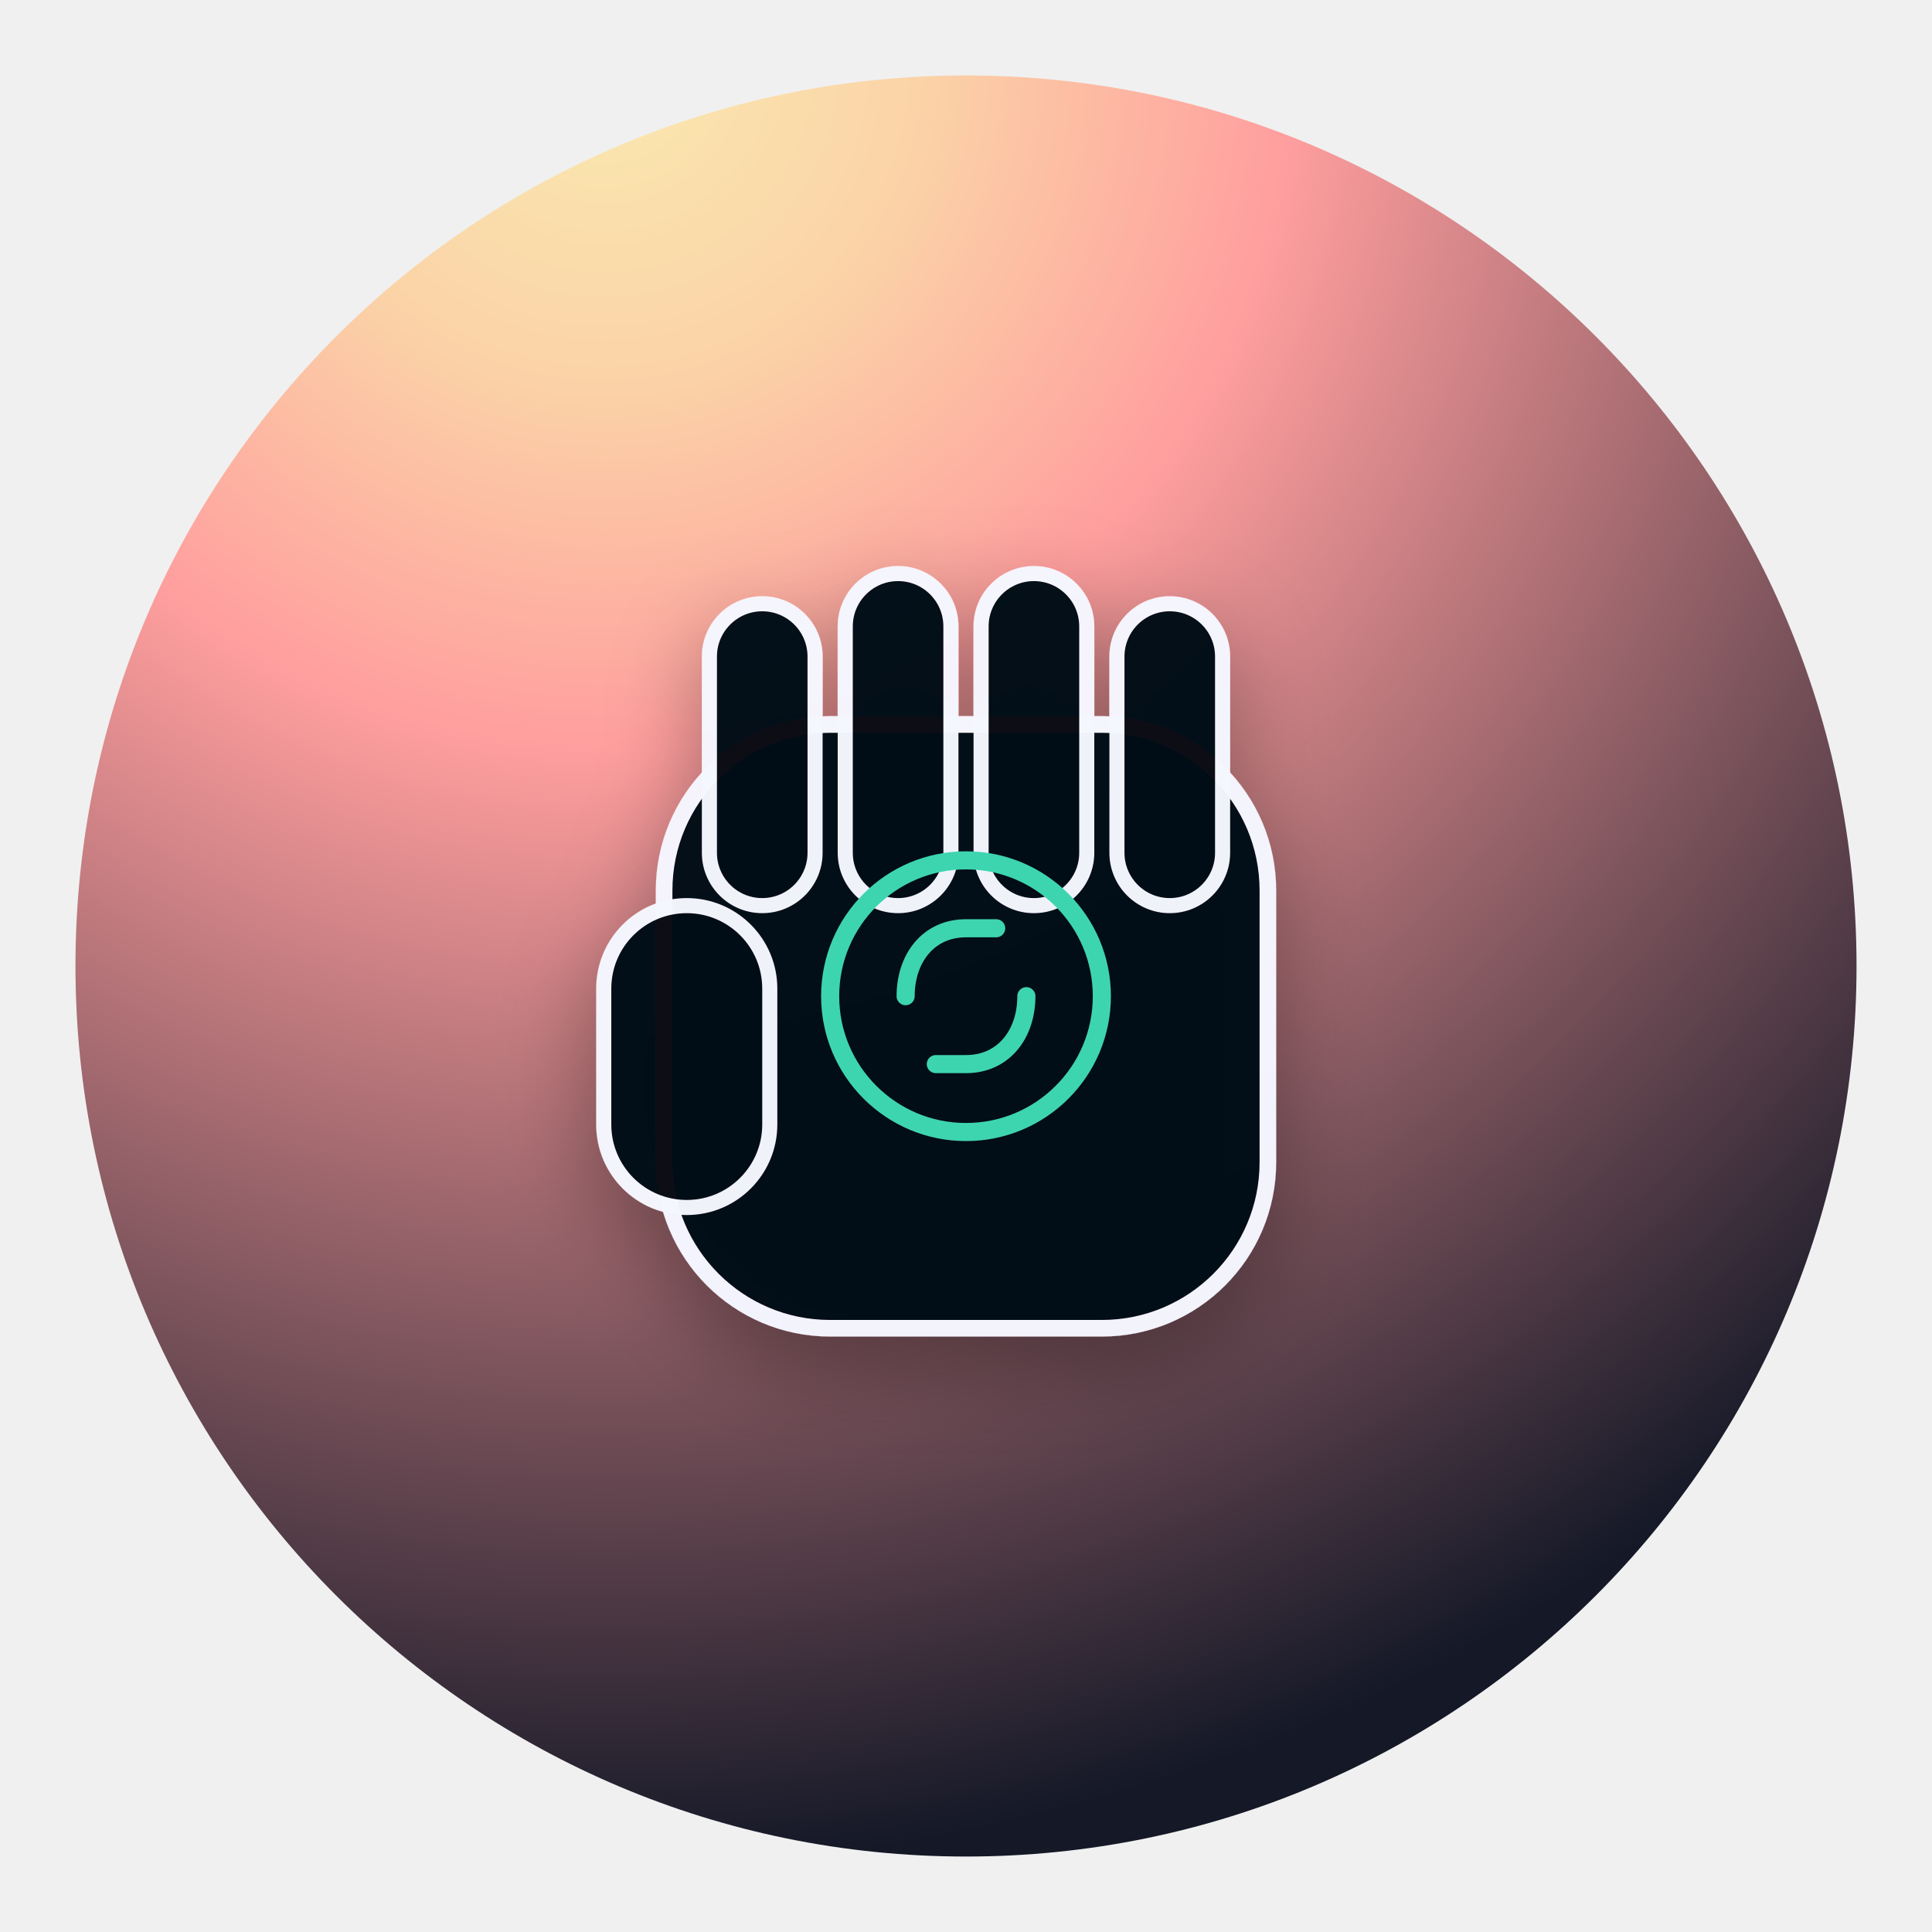
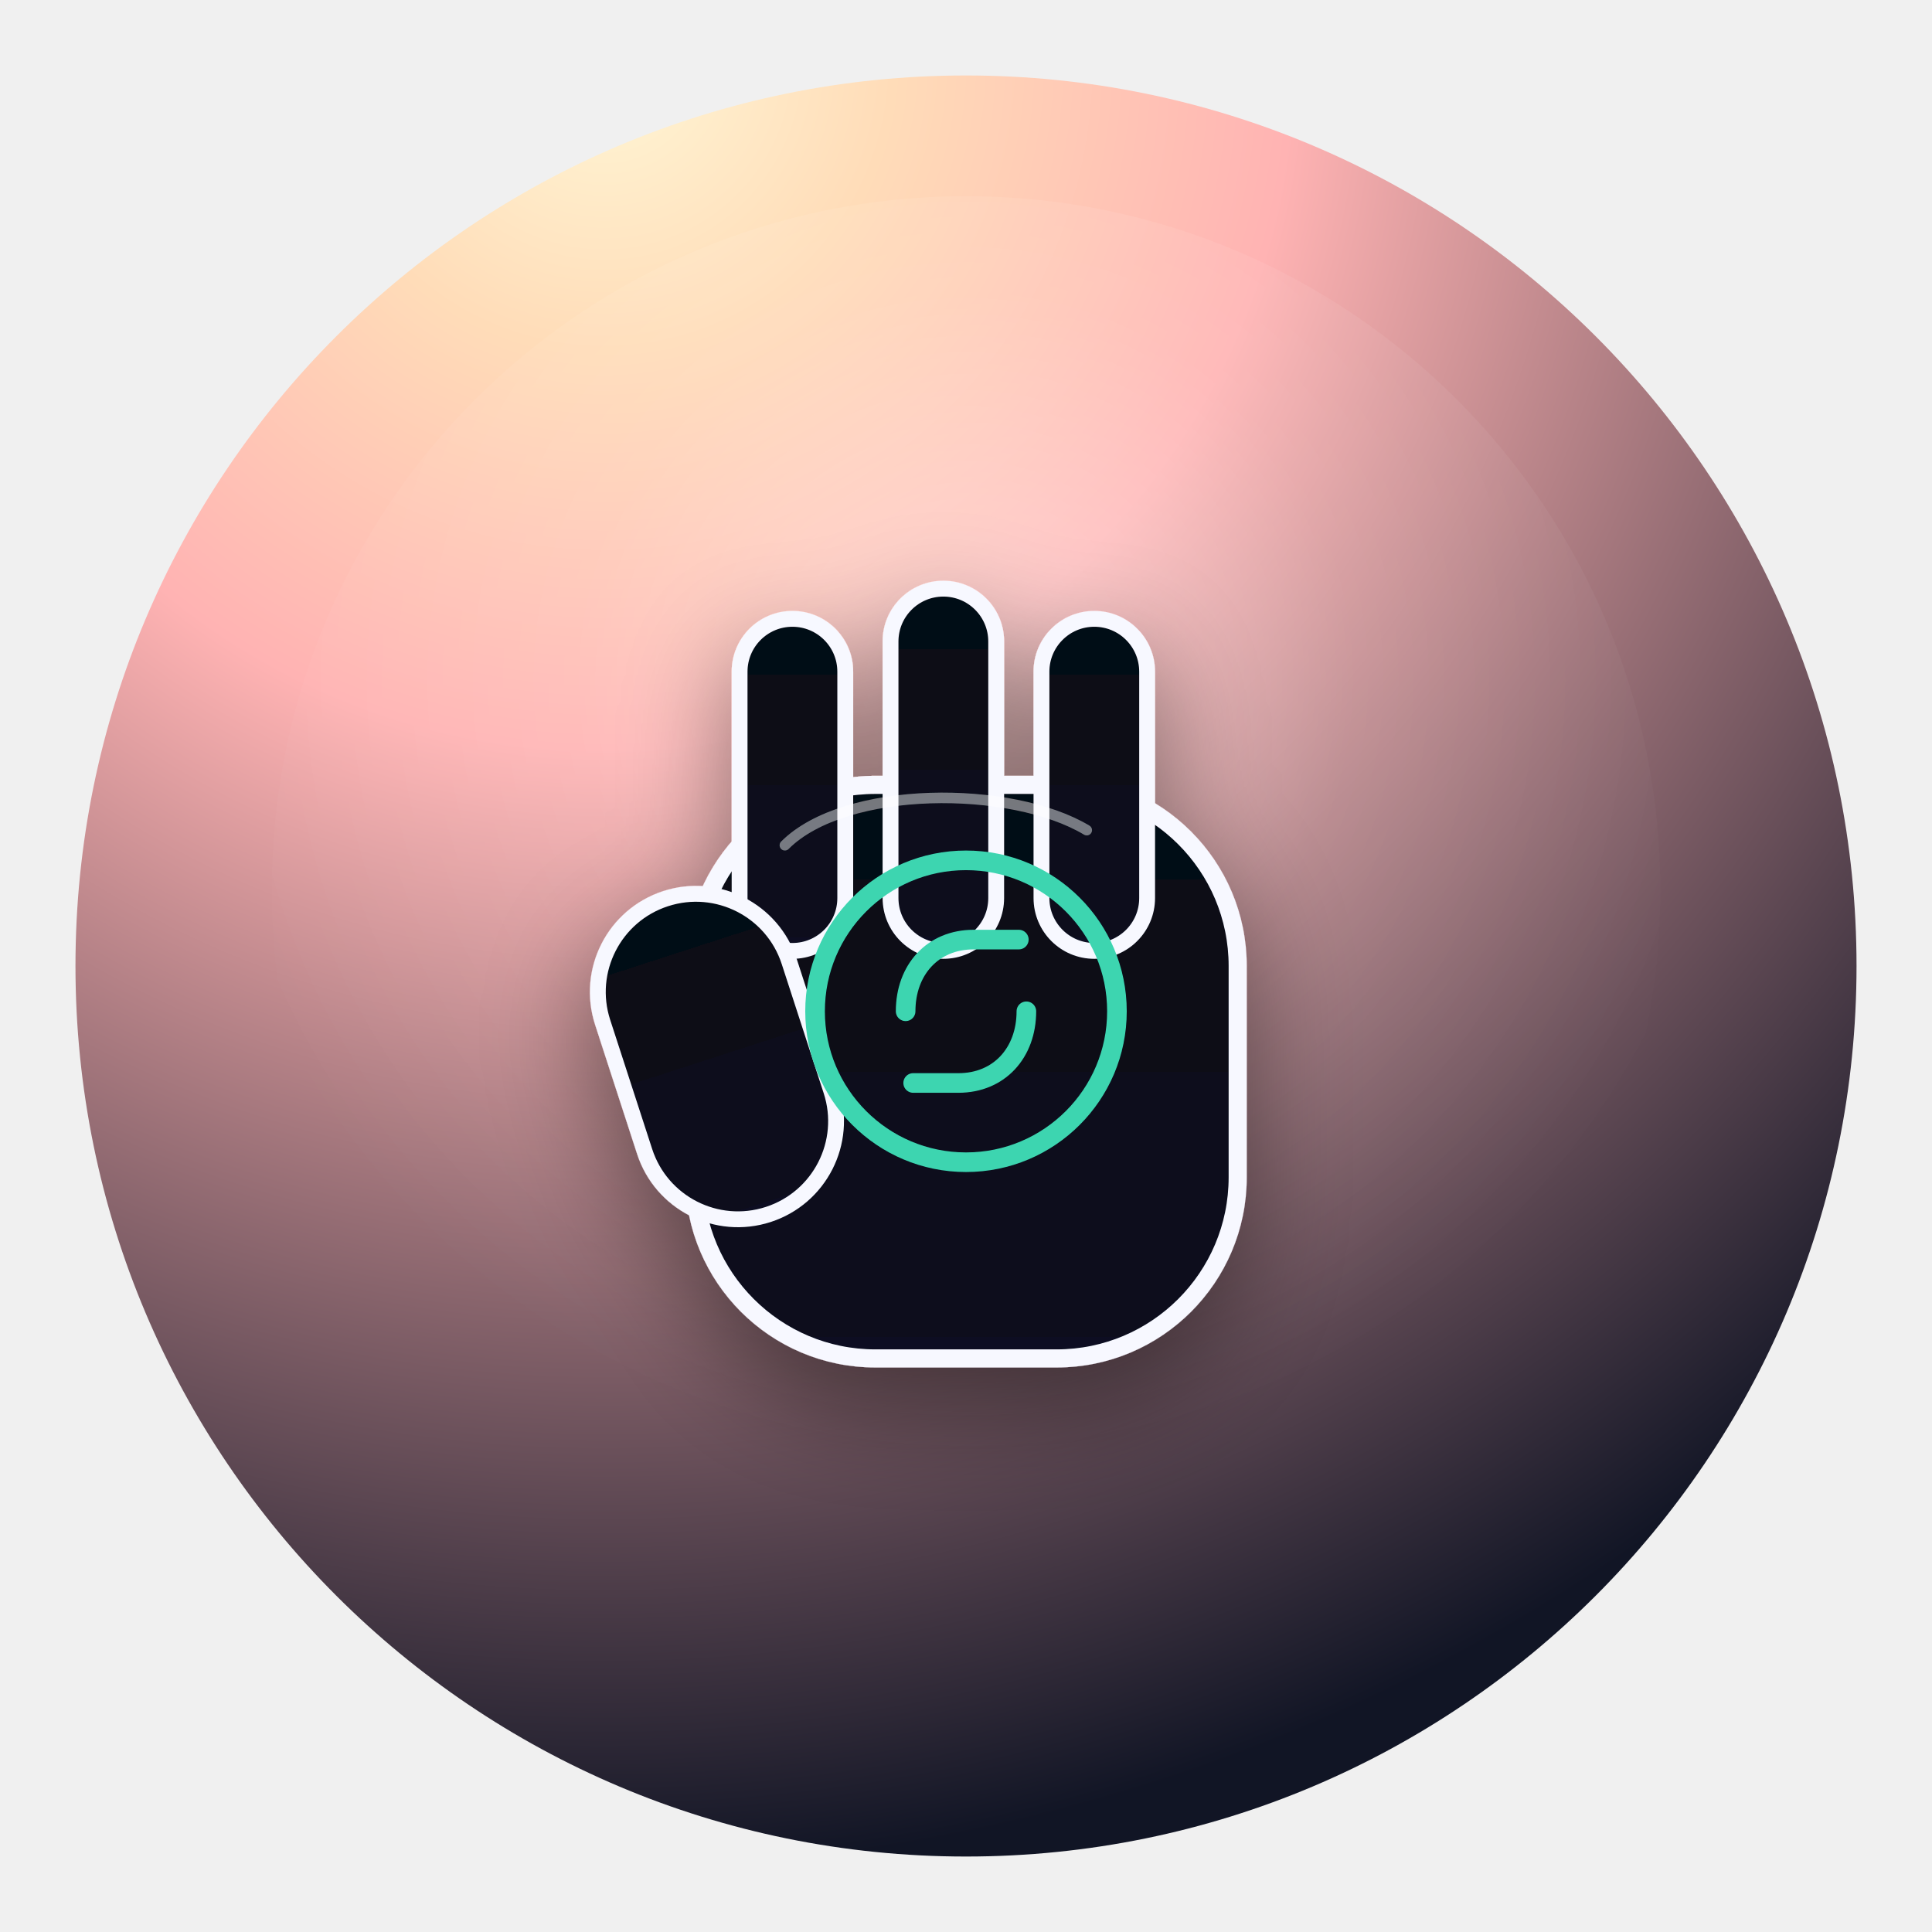
<svg xmlns="http://www.w3.org/2000/svg" width="256" height="256" viewBox="0 0 256 256">
  <defs>
-     <radialGradient id="bg" cx="30%" cy="0%" r="100%">
-       <stop offset="0%" stop-color="#f9eab0" />
-       <stop offset="18%" stop-color="#fbd2a7" />
-       <stop offset="38%" stop-color="#ff9e9e" />
-       <stop offset="100%" stop-color="#141827" />
+     <radialGradient id="bgGrad" cx="30%" cy="0%" r="100%">
+       <stop offset="0%" stop-color="#fff7d6" />
+       <stop offset="16%" stop-color="#ffdcb8" />
+       <stop offset="38%" stop-color="#ffb3b3" />
+       <stop offset="100%" stop-color="#111525" />
    </radialGradient>
-     <filter id="shadow" x="-20%" y="-20%" width="140%" height="140%">
-       <feDropShadow dx="0" dy="4" stdDeviation="6" flood-color="#000000" flood-opacity="0.35" />
+     <radialGradient id="innerGlow" cx="50%" cy="35%" r="55%">
+       <stop offset="0%" stop-color="#ffffff" stop-opacity="0.38" />
+       <stop offset="50%" stop-color="#ffffff" stop-opacity="0.10" />
+       <stop offset="100%" stop-color="#ffffff" stop-opacity="0" />
+     </radialGradient>
+     <linearGradient id="handGrad" x1="0%" y1="0%" x2="0%" y2="100%">
+       <stop offset="0%" stop-color="#060913" />
+       <stop offset="100%" stop-color="#090f20" />
+     </linearGradient>
+     <filter id="handShadow" x="-20%" y="-20%" width="140%" height="140%">
+       <feDropShadow dx="0" dy="5" stdDeviation="7" flood-color="#000000" flood-opacity="0.45" />
    </filter>
  </defs>
-   <circle cx="128" cy="128" r="118" fill="url(#bg)" />
-   <g filter="url(#shadow)">
-     <rect x="88" y="96" width="80" height="80" rx="22" ry="22" fill="#050814" stroke="#f5f7ff" stroke-width="2.2" opacity="0.98" />
-     <rect x="94" y="80" width="14" height="40" rx="7" ry="7" fill="#050814" stroke="#f5f7ff" stroke-width="2.0" opacity="0.98" />
-     <rect x="112" y="76" width="14" height="44" rx="7" ry="7" fill="#050814" stroke="#f5f7ff" stroke-width="2.0" opacity="0.98" />
-     <rect x="130" y="76" width="14" height="44" rx="7" ry="7" fill="#050814" stroke="#f5f7ff" stroke-width="2.0" opacity="0.98" />
-     <rect x="148" y="80" width="14" height="40" rx="7" ry="7" fill="#050814" stroke="#f5f7ff" stroke-width="2.0" opacity="0.98" />
-     <rect x="80" y="120" width="22" height="40" rx="11" ry="11" fill="#050814" stroke="#f5f7ff" stroke-width="2.0" opacity="0.98" />
-     <circle cx="128" cy="132" r="18" fill="none" stroke="#3dd5b0" stroke-width="2.4" />
-     <path d="M120 132c0-5 3-9 8-9h4" fill="none" stroke="#3dd5b0" stroke-width="2.4" stroke-linecap="round" />
-     <path d="M136 132c0 5-3 9-8 9h-4" fill="none" stroke="#3dd5b0" stroke-width="2.4" stroke-linecap="round" />
+   <circle cx="128" cy="128" r="118" fill="url(#bgGrad)" />
+   <circle cx="128" cy="118" r="92" fill="url(#innerGlow)" />
+   <g filter="url(#handShadow)">
+     <rect x="92" y="104" width="72" height="76" rx="24" ry="24" fill="url(#handGrad)" stroke="#f7f8ff" stroke-width="2.4" stroke-linejoin="round" />
+     <rect x="98" y="82" width="14" height="44" rx="7" ry="7" fill="url(#handGrad)" stroke="#f7f8ff" stroke-width="2.1" stroke-linejoin="round" />
+     <rect x="118" y="78" width="14" height="48" rx="7" ry="7" fill="url(#handGrad)" stroke="#f7f8ff" stroke-width="2.1" stroke-linejoin="round" />
+     <rect x="138" y="82" width="14" height="44" rx="7" ry="7" fill="url(#handGrad)" stroke="#f7f8ff" stroke-width="2.1" stroke-linejoin="round" />
+     <rect x="82" y="118" width="26" height="44" rx="13" ry="13" fill="url(#handGrad)" stroke="#f7f8ff" stroke-width="2.1" stroke-linejoin="round" transform="rotate(-18 95 140)" />
+     <circle cx="128" cy="134" r="20" fill="none" stroke="#3dd5b0" stroke-width="2.6" />
+     <path d="M120 134c0-5.5 3.6-9.5 9-9.5h6" fill="none" stroke="#3dd5b0" stroke-width="2.6" stroke-linecap="round" />
+     <path d="M136 134c0 5.5-3.6 9.5-9 9.5h-6" fill="none" stroke="#3dd5b0" stroke-width="2.6" stroke-linecap="round" />
+     <path d="M104 112c8-8 30-8 40-2" fill="none" stroke="#ffffff" stroke-width="1.4" stroke-linecap="round" stroke-opacity="0.45" />
  </g>
</svg>
